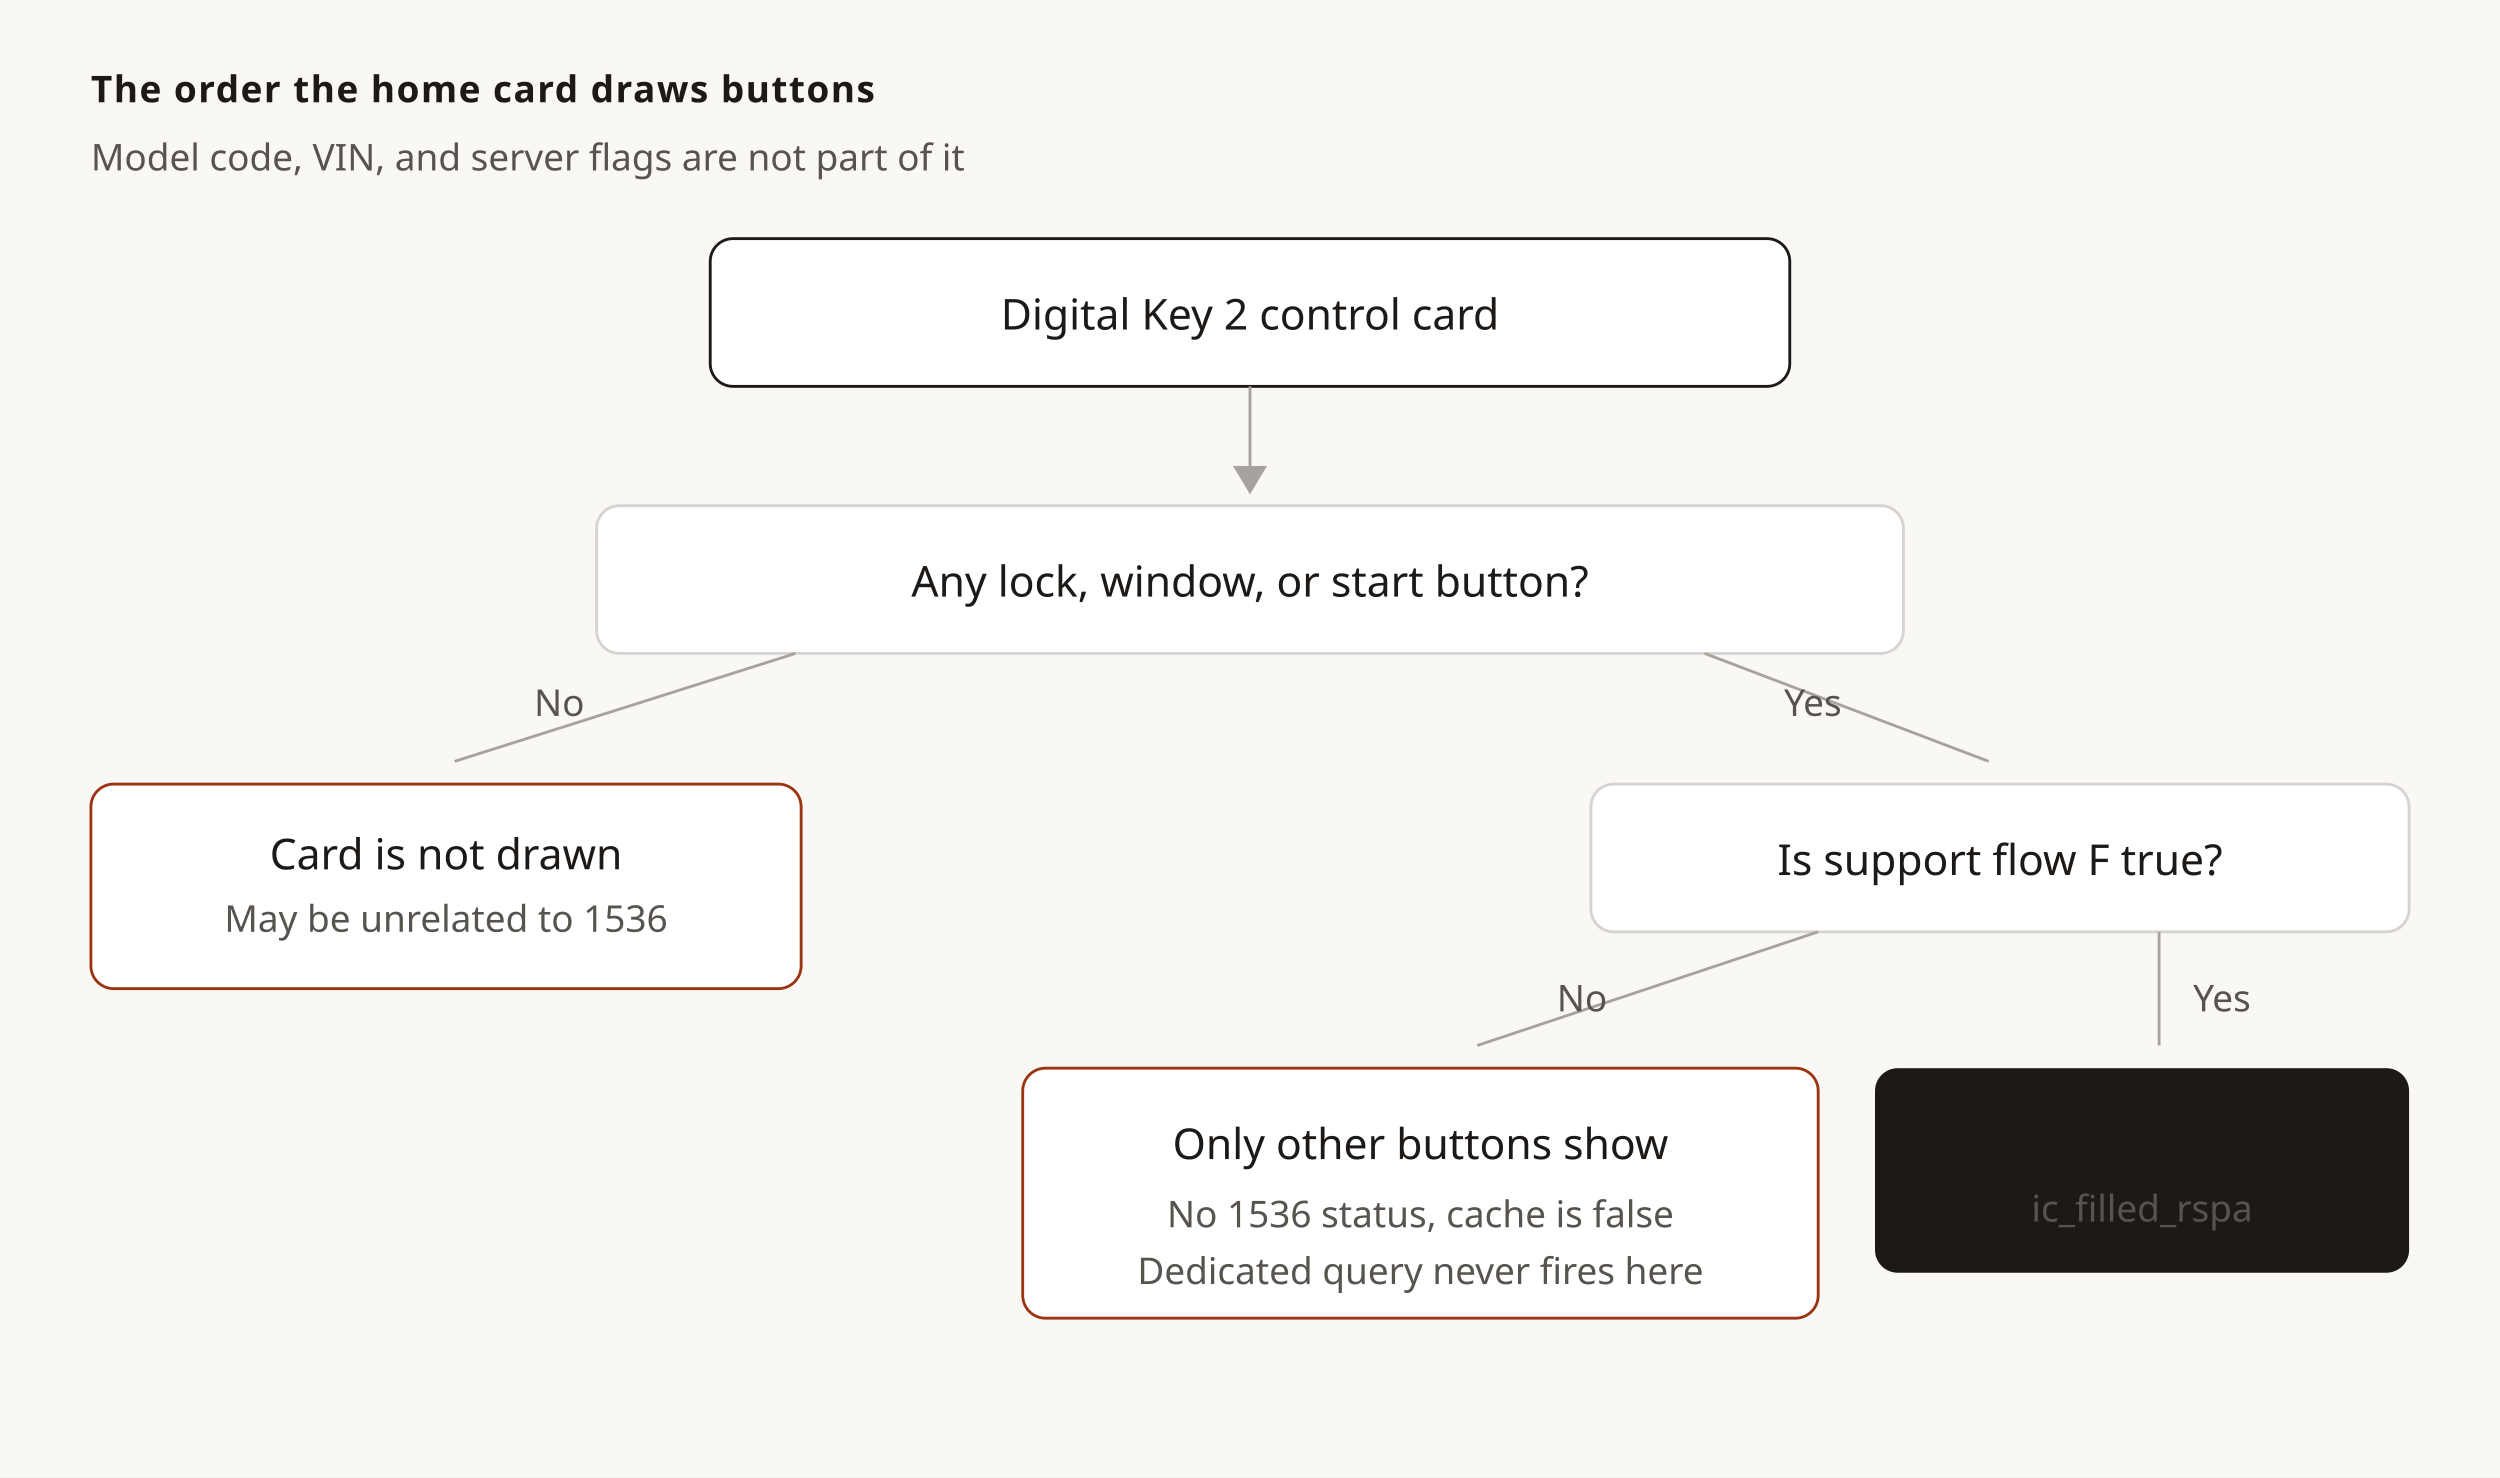
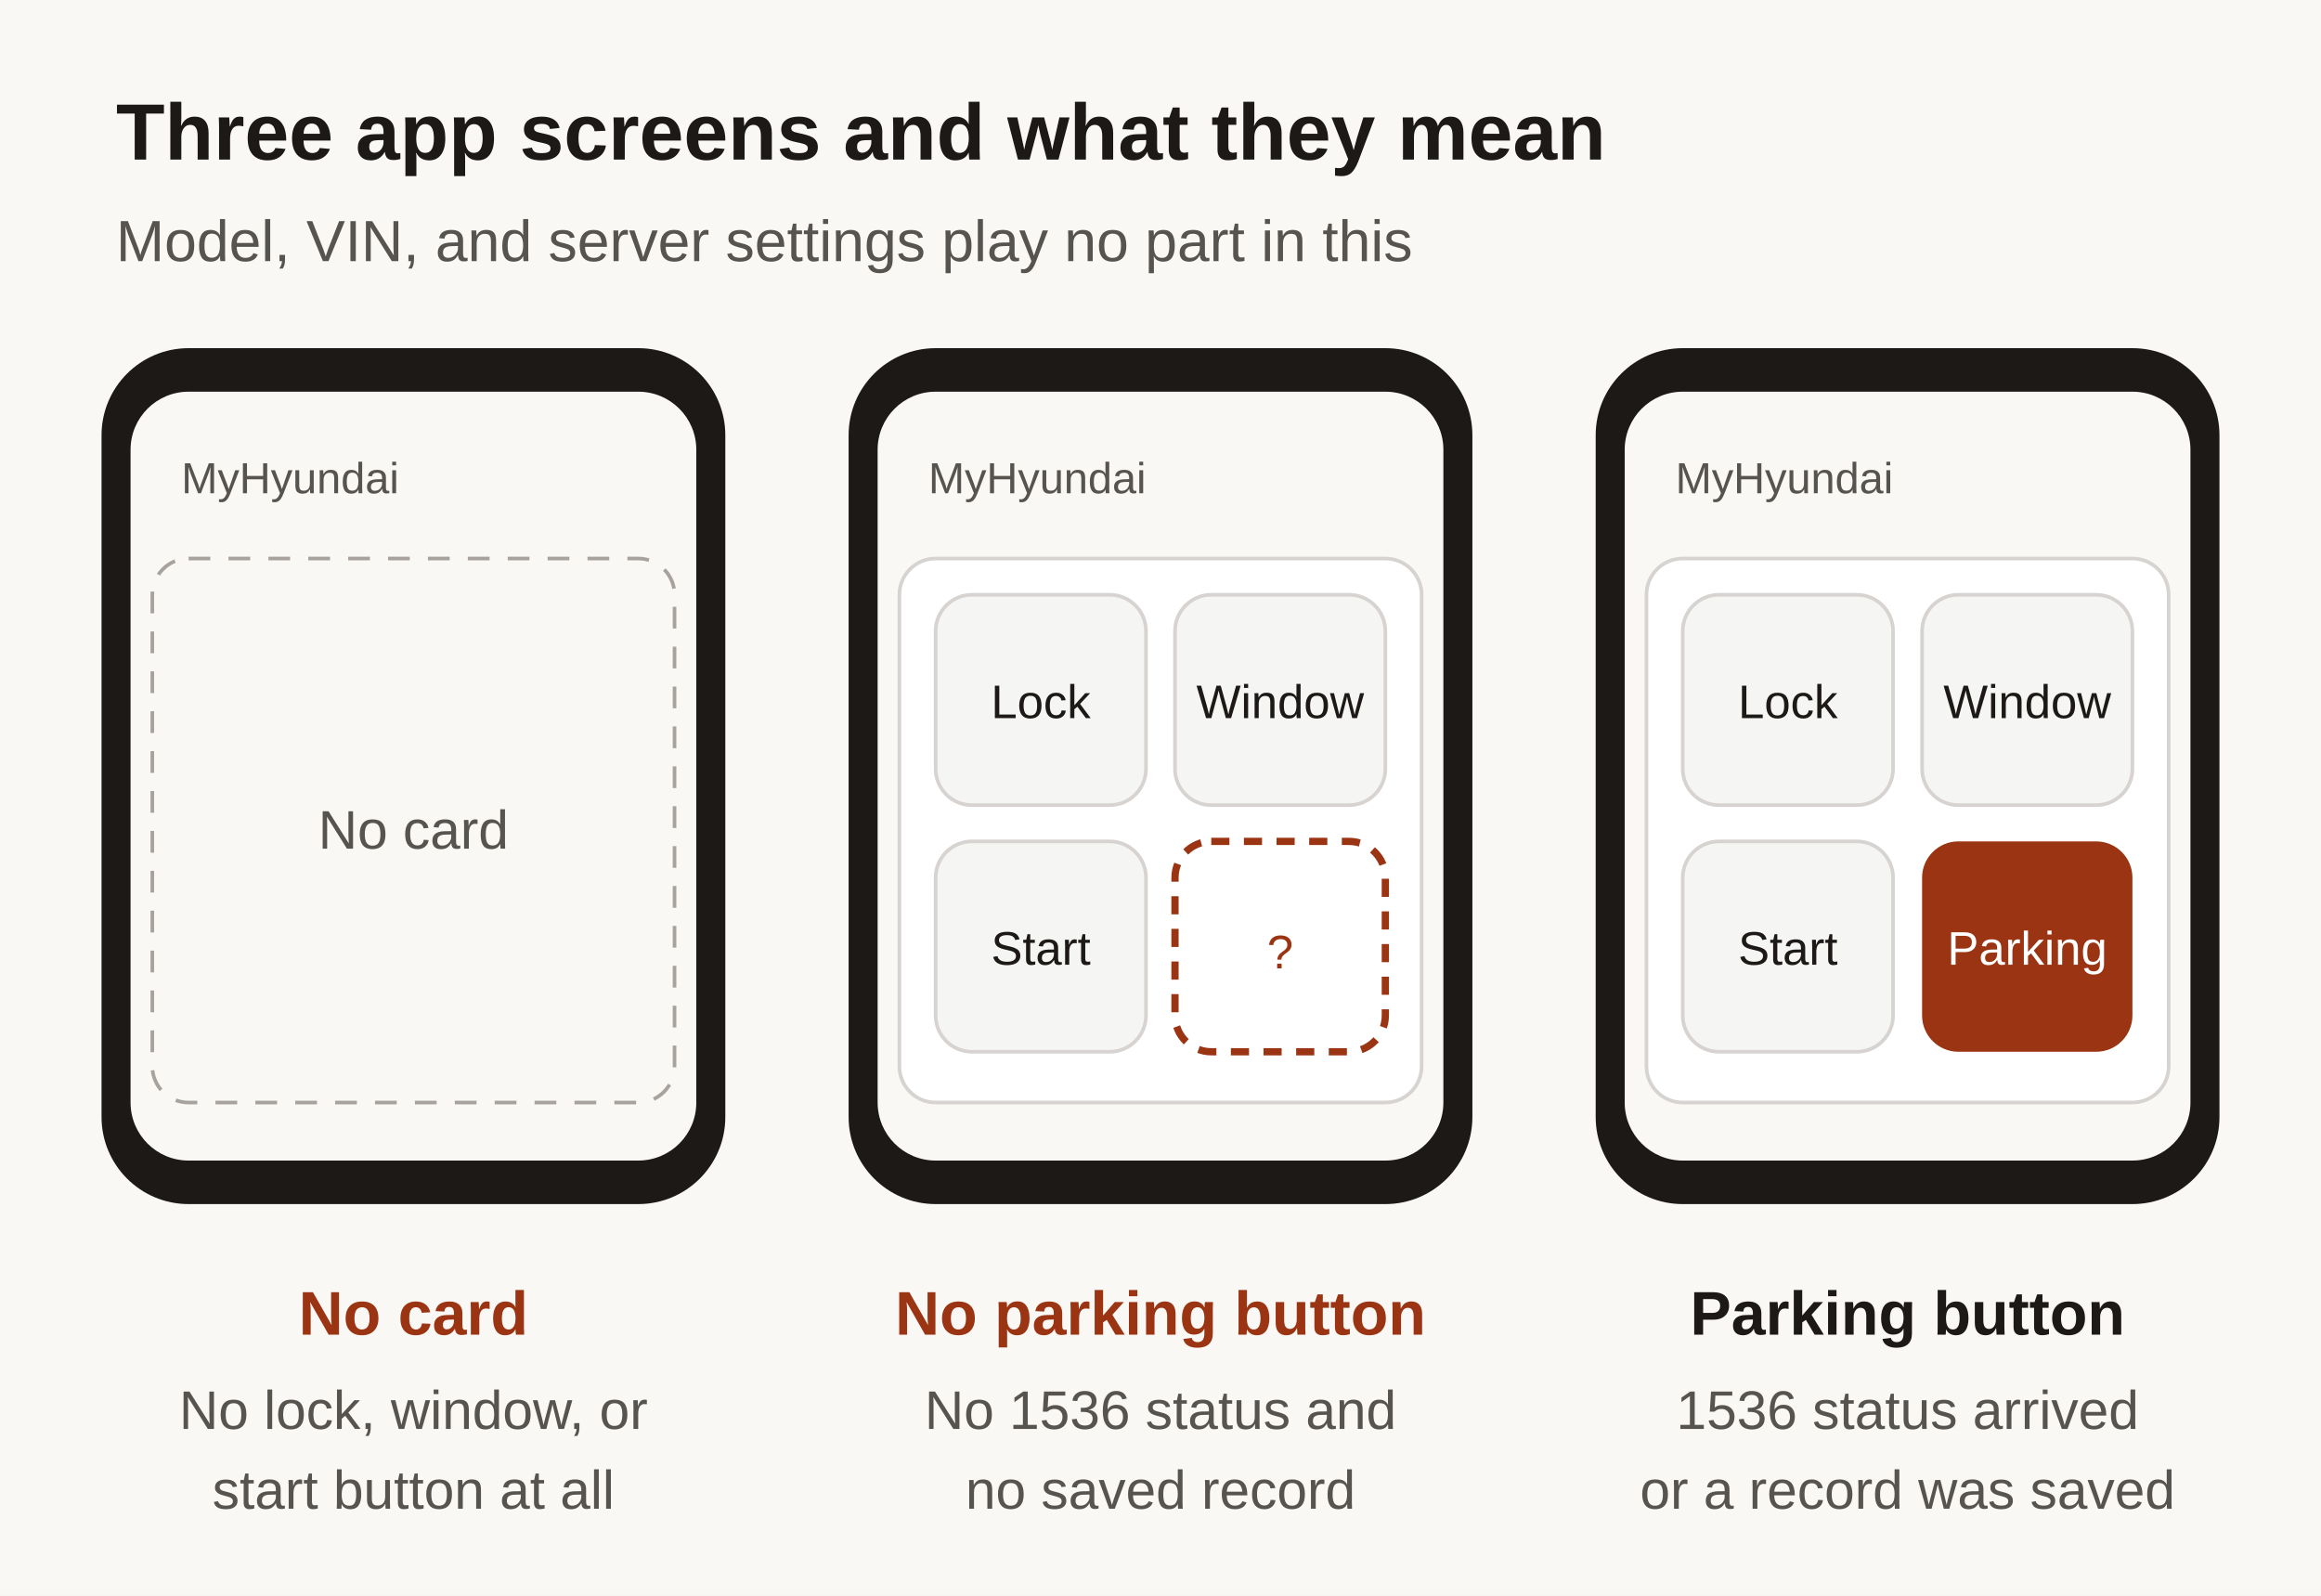
- <svg xmlns="http://www.w3.org/2000/svg" viewBox="0 0 880 520" width="880" height="520" role="img" aria-labelledby="title">
+ <svg xmlns="http://www.w3.org/2000/svg" viewBox="0 0 640 440" width="640" height="440" role="img" aria-labelledby="title desc">
  <style>
-     text { font-family: "Apple SD Gothic Neo", "Noto Sans KR", sans-serif; fill: #1c1917; }
-     .h { font-size: 13px; font-weight: 700; letter-spacing: 0.04em; }
-     .b { font-size: 15px; }
-     .s { font-size: 13px; fill: #57534e; }
+     text { font-family: 'Apple SD Gothic Neo','Noto Sans KR','Helvetica Neue',Arial,sans-serif; }
+     .t { font-size: 22px; font-weight: 700; fill: #1c1917; }
+     .st { font-size: 16px; fill: #57534e; }
+     .h { font-size: 17px; font-weight: 700; fill: #1c1917; }
+     .b { font-size: 17px; fill: #1c1917; }
+     .s { font-size: 15px; fill: #57534e; }
+     .xs { font-size: 12px; fill: #57534e; }
+     .btn { font-size: 13px; fill: #1c1917; }
+     .acc { fill: #9a3412; }
+     .w { fill: #ffffff; }
+     .wl { fill: #d6d3d1; }
  </style>
-   <rect width="880" height="520" fill="#faf8f5" />
-   <text x="32" y="36" class="h">The order the home card draws buttons</text>
-   <text x="32" y="60" class="s">Model code, VIN, and server flags are not part of it</text>
-   <rect x="250" y="84" width="380" height="52" rx="8" fill="#fff" stroke="#1c1917" />
-   <text x="440" y="116" text-anchor="middle" class="b">Digital Key 2 control card</text>
-   <line x1="440" y1="136" x2="440" y2="164" stroke="#a8a29e" />
-   <polygon points="434,164 446,164 440,174" fill="#a8a29e" />
-   <rect x="210" y="178" width="460" height="52" rx="8" fill="#fff" stroke="#d6d3d1" />
-   <text x="440" y="210" text-anchor="middle" class="b">Any lock, window, or start button?</text>
-   <line x1="280" y1="230" x2="160" y2="268" stroke="#a8a29e" />
-   <line x1="600" y1="230" x2="700" y2="268" stroke="#a8a29e" />
-   <text x="188" y="252" class="s">No</text>
-   <text x="628" y="252" class="s">Yes</text>
-   <rect x="32" y="276" width="250" height="72" rx="8" fill="#fff" stroke="#9a3412" />
-   <text x="157" y="306" text-anchor="middle" class="b">Card is not drawn</text>
-   <text x="157" y="328" text-anchor="middle" class="s">May be unrelated to 1536</text>
-   <rect x="560" y="276" width="288" height="52" rx="8" fill="#fff" stroke="#d6d3d1" />
-   <text x="704" y="308" text-anchor="middle" class="b">Is support flow F true?</text>
-   <line x1="640" y1="328" x2="520" y2="368" stroke="#a8a29e" />
-   <line x1="760" y1="328" x2="760" y2="368" stroke="#a8a29e" />
-   <text x="548" y="356" class="s">No</text>
-   <text x="772" y="356" class="s">Yes</text>
-   <rect x="360" y="376" width="280" height="88" rx="8" fill="#fff" stroke="#9a3412" />
-   <text x="500" y="408" text-anchor="middle" class="b">Only other buttons show</text>
-   <text x="500" y="432" text-anchor="middle" class="s">No 1536 status, cache is false</text>
-   <text x="500" y="452" text-anchor="middle" class="s">Dedicated query never fires here</text>
-   <rect x="660" y="376" width="188" height="72" rx="8" fill="#1c1917" />
-   <text x="754" y="408" text-anchor="middle" class="b" fill="#faf8f5">Remote parking</text>
-   <text x="754" y="430" text-anchor="middle" class="s" fill="#d6d3d1">ic_filled_rspa</text>
+   <defs>
+     <marker id="ad" viewBox="0 0 10 10" refX="9" refY="5" markerWidth="9" markerHeight="9" orient="auto-start-reverse">
+       <path d="M0,0 L10,5 L0,10 z" fill="#1c1917" />
+     </marker>
+     <marker id="ao" viewBox="0 0 10 10" refX="9" refY="5" markerWidth="9" markerHeight="9" orient="auto-start-reverse">
+       <path d="M0,0 L10,5 L0,10 z" fill="#9a3412" />
+     </marker>
+   </defs>
+   <rect width="640" height="440" fill="#faf8f5" />
+   <text x="32" y="44" class="t">Three app screens and what they mean</text>
+   <text x="32" y="72" class="st">Model, VIN, and server settings play no part in this</text>
+   <rect x="28" y="96" width="172" height="236" rx="24" fill="#1c1917" />
+   <rect x="36" y="108" width="156" height="212" rx="16" fill="#faf8f5" />
+   <text x="50" y="136" class="xs">MyHyundai</text>
+   <rect x="42" y="154" width="144" height="150" rx="10" fill="none" stroke="#a8a29e" stroke-dasharray="6 5" />
+   <text x="114" y="234" class="s" text-anchor="middle">No card</text>
+   <text x="114" y="368" class="h acc" text-anchor="middle">No card</text>
+   <text x="114" y="394" class="s" text-anchor="middle">No lock, window, or</text>
+   <text x="114" y="416" class="s" text-anchor="middle">start button at all</text>
+   <rect x="234" y="96" width="172" height="236" rx="24" fill="#1c1917" />
+   <rect x="242" y="108" width="156" height="212" rx="16" fill="#faf8f5" />
+   <text x="256" y="136" class="xs">MyHyundai</text>
+   <rect x="248" y="154" width="144" height="150" rx="10" fill="#fff" stroke="#d6d3d1" />
+   <rect x="258" y="164" width="58" height="58" rx="10" fill="#f5f5f4" stroke="#d6d3d1" />
+   <text x="287" y="198" class="btn" text-anchor="middle">Lock</text>
+   <rect x="324" y="164" width="58" height="58" rx="10" fill="#f5f5f4" stroke="#d6d3d1" />
+   <text x="353" y="198" class="btn" text-anchor="middle">Window</text>
+   <rect x="258" y="232" width="58" height="58" rx="10" fill="#f5f5f4" stroke="#d6d3d1" />
+   <text x="287" y="266" class="btn" text-anchor="middle">Start</text>
+   <rect x="324" y="232" width="58" height="58" rx="10" fill="none" stroke="#9a3412" stroke-width="2" stroke-dasharray="5 4" />
+   <text x="353" y="267" class="btn acc" text-anchor="middle">?</text>
+   <text x="320" y="368" class="h acc" text-anchor="middle">No parking button</text>
+   <text x="320" y="394" class="s" text-anchor="middle">No 1536 status and</text>
+   <text x="320" y="416" class="s" text-anchor="middle">no saved record</text>
+   <rect x="440" y="96" width="172" height="236" rx="24" fill="#1c1917" />
+   <rect x="448" y="108" width="156" height="212" rx="16" fill="#faf8f5" />
+   <text x="462" y="136" class="xs">MyHyundai</text>
+   <rect x="454" y="154" width="144" height="150" rx="10" fill="#fff" stroke="#d6d3d1" />
+   <rect x="464" y="164" width="58" height="58" rx="10" fill="#f5f5f4" stroke="#d6d3d1" />
+   <text x="493" y="198" class="btn" text-anchor="middle">Lock</text>
+   <rect x="530" y="164" width="58" height="58" rx="10" fill="#f5f5f4" stroke="#d6d3d1" />
+   <text x="559" y="198" class="btn" text-anchor="middle">Window</text>
+   <rect x="464" y="232" width="58" height="58" rx="10" fill="#f5f5f4" stroke="#d6d3d1" />
+   <text x="493" y="266" class="btn" text-anchor="middle">Start</text>
+   <rect x="530" y="232" width="58" height="58" rx="10" fill="#9a3412" />
+   <text x="559" y="266" class="btn w" text-anchor="middle">Parking</text>
+   <text x="526" y="368" class="h" text-anchor="middle">Parking button</text>
+   <text x="526" y="394" class="s" text-anchor="middle">1536 status arrived</text>
+   <text x="526" y="416" class="s" text-anchor="middle">or a record was saved</text>
</svg>
